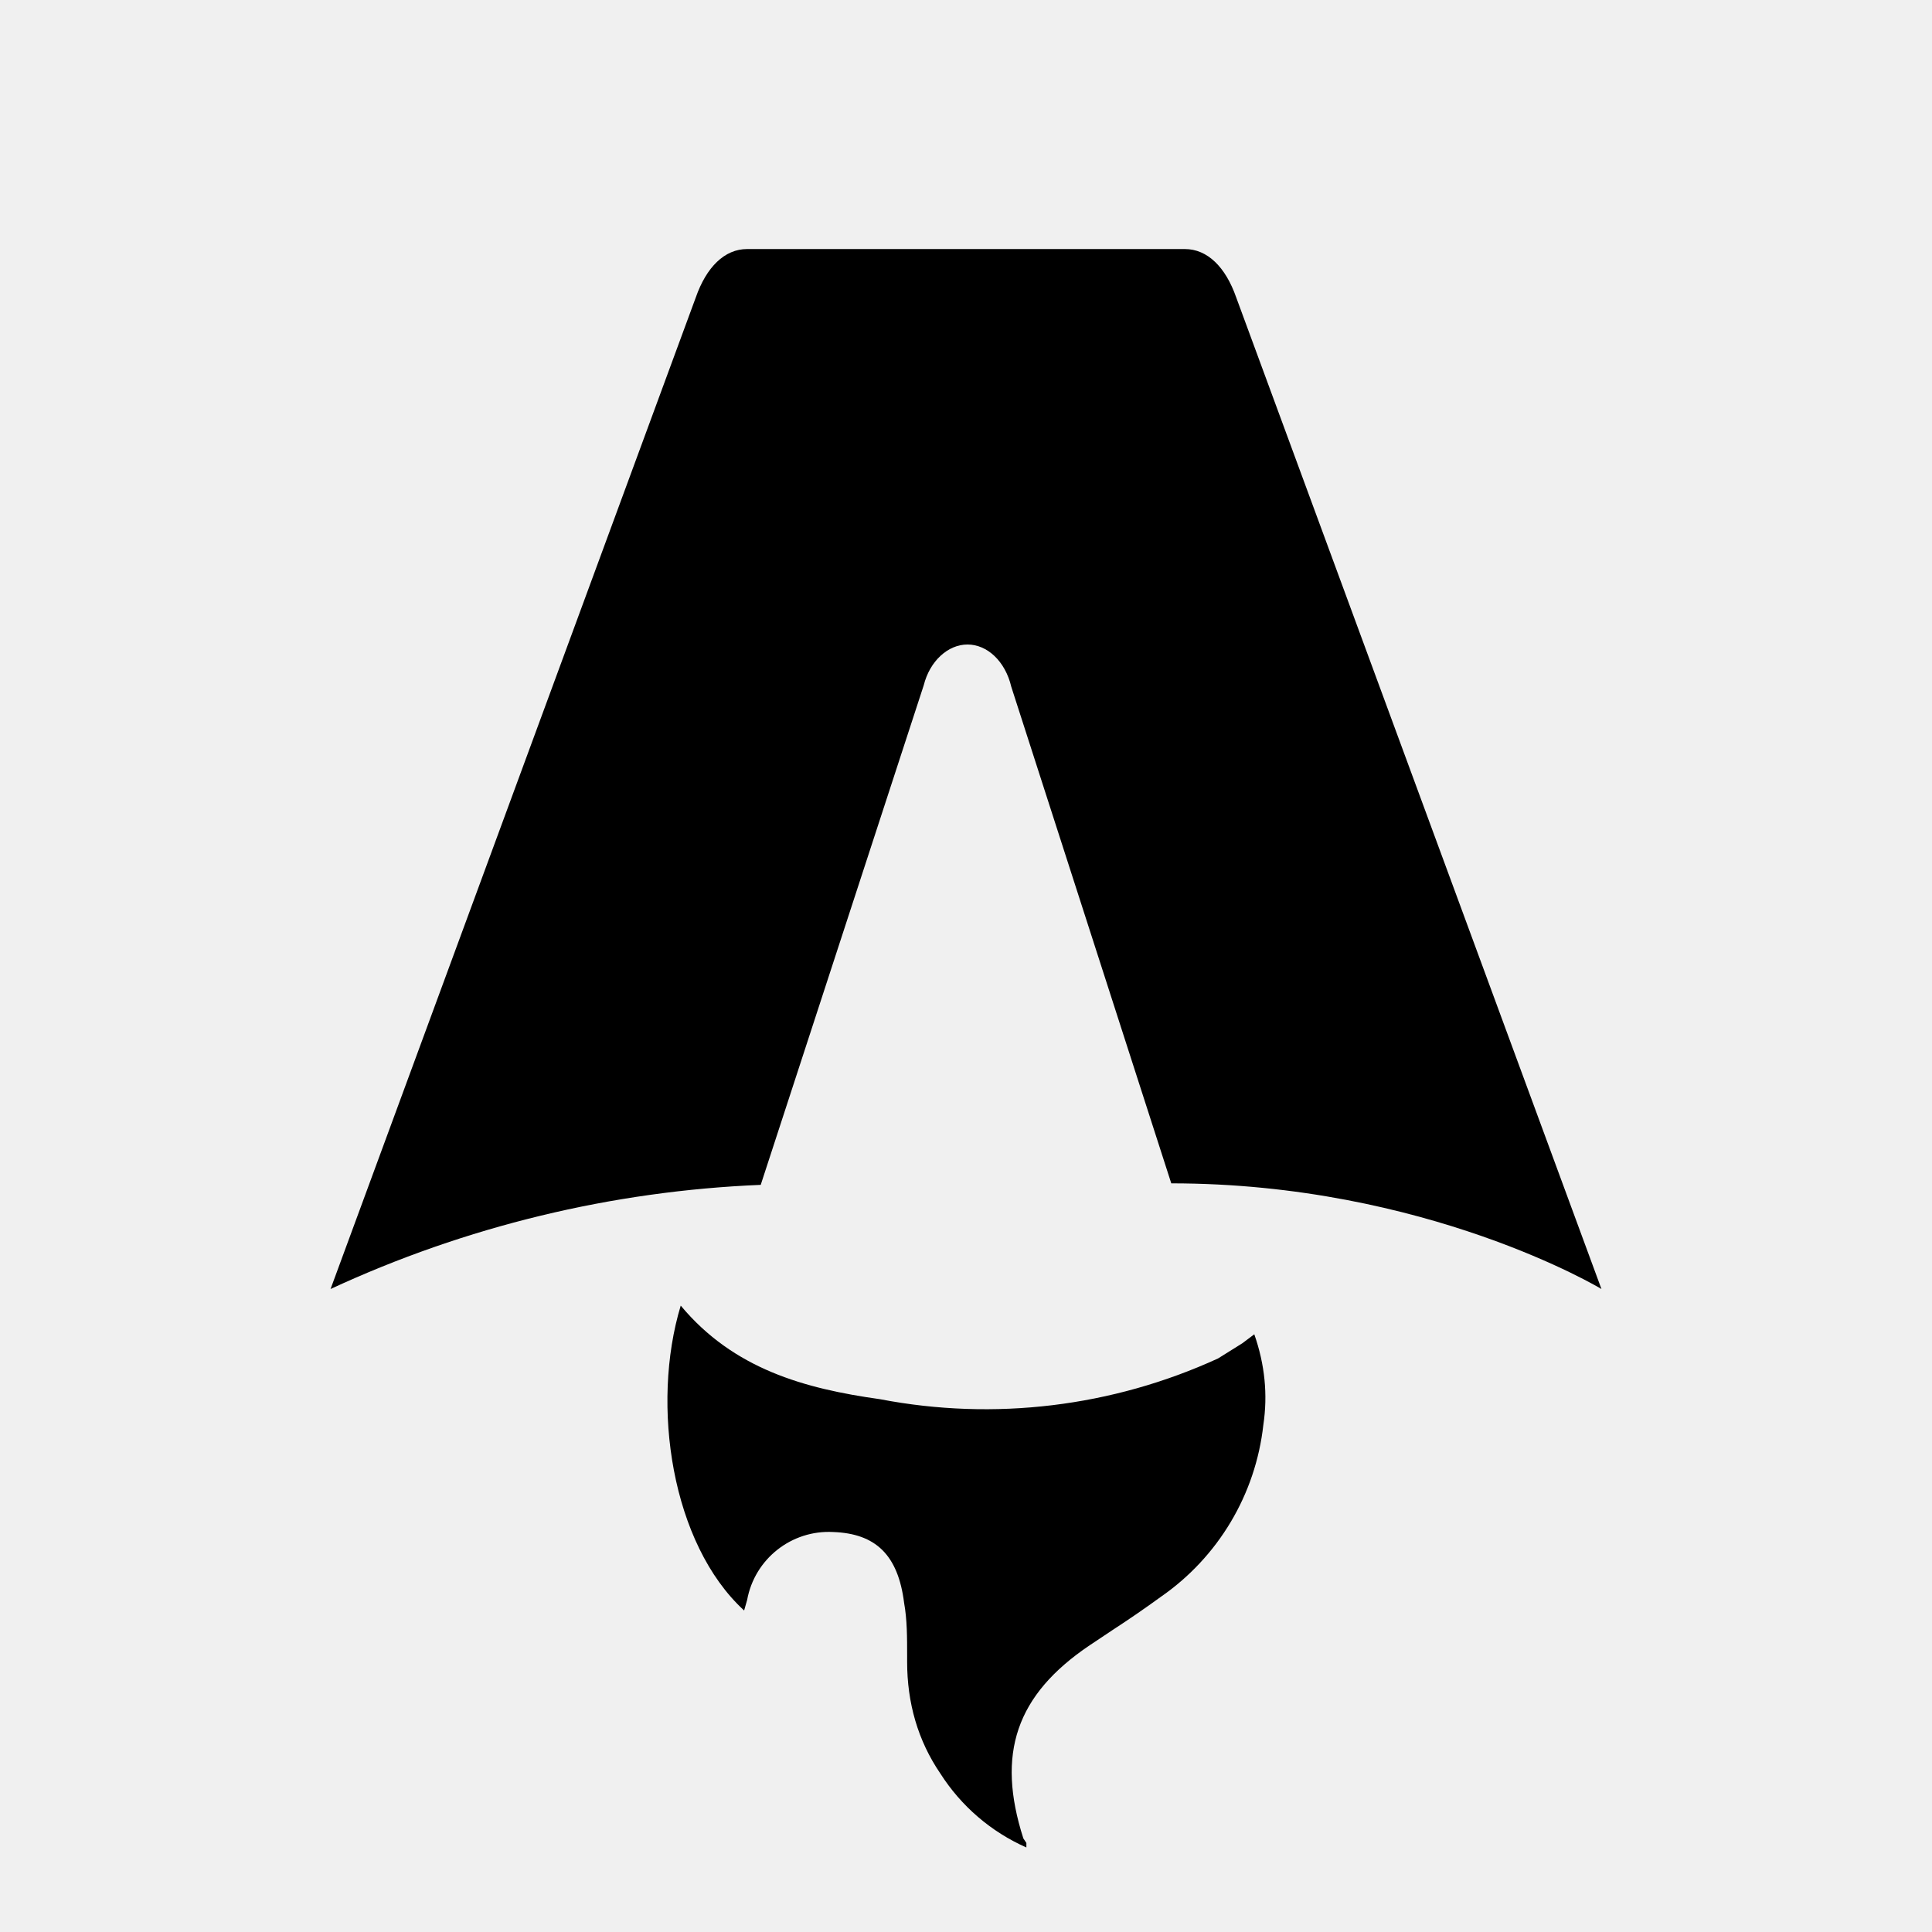
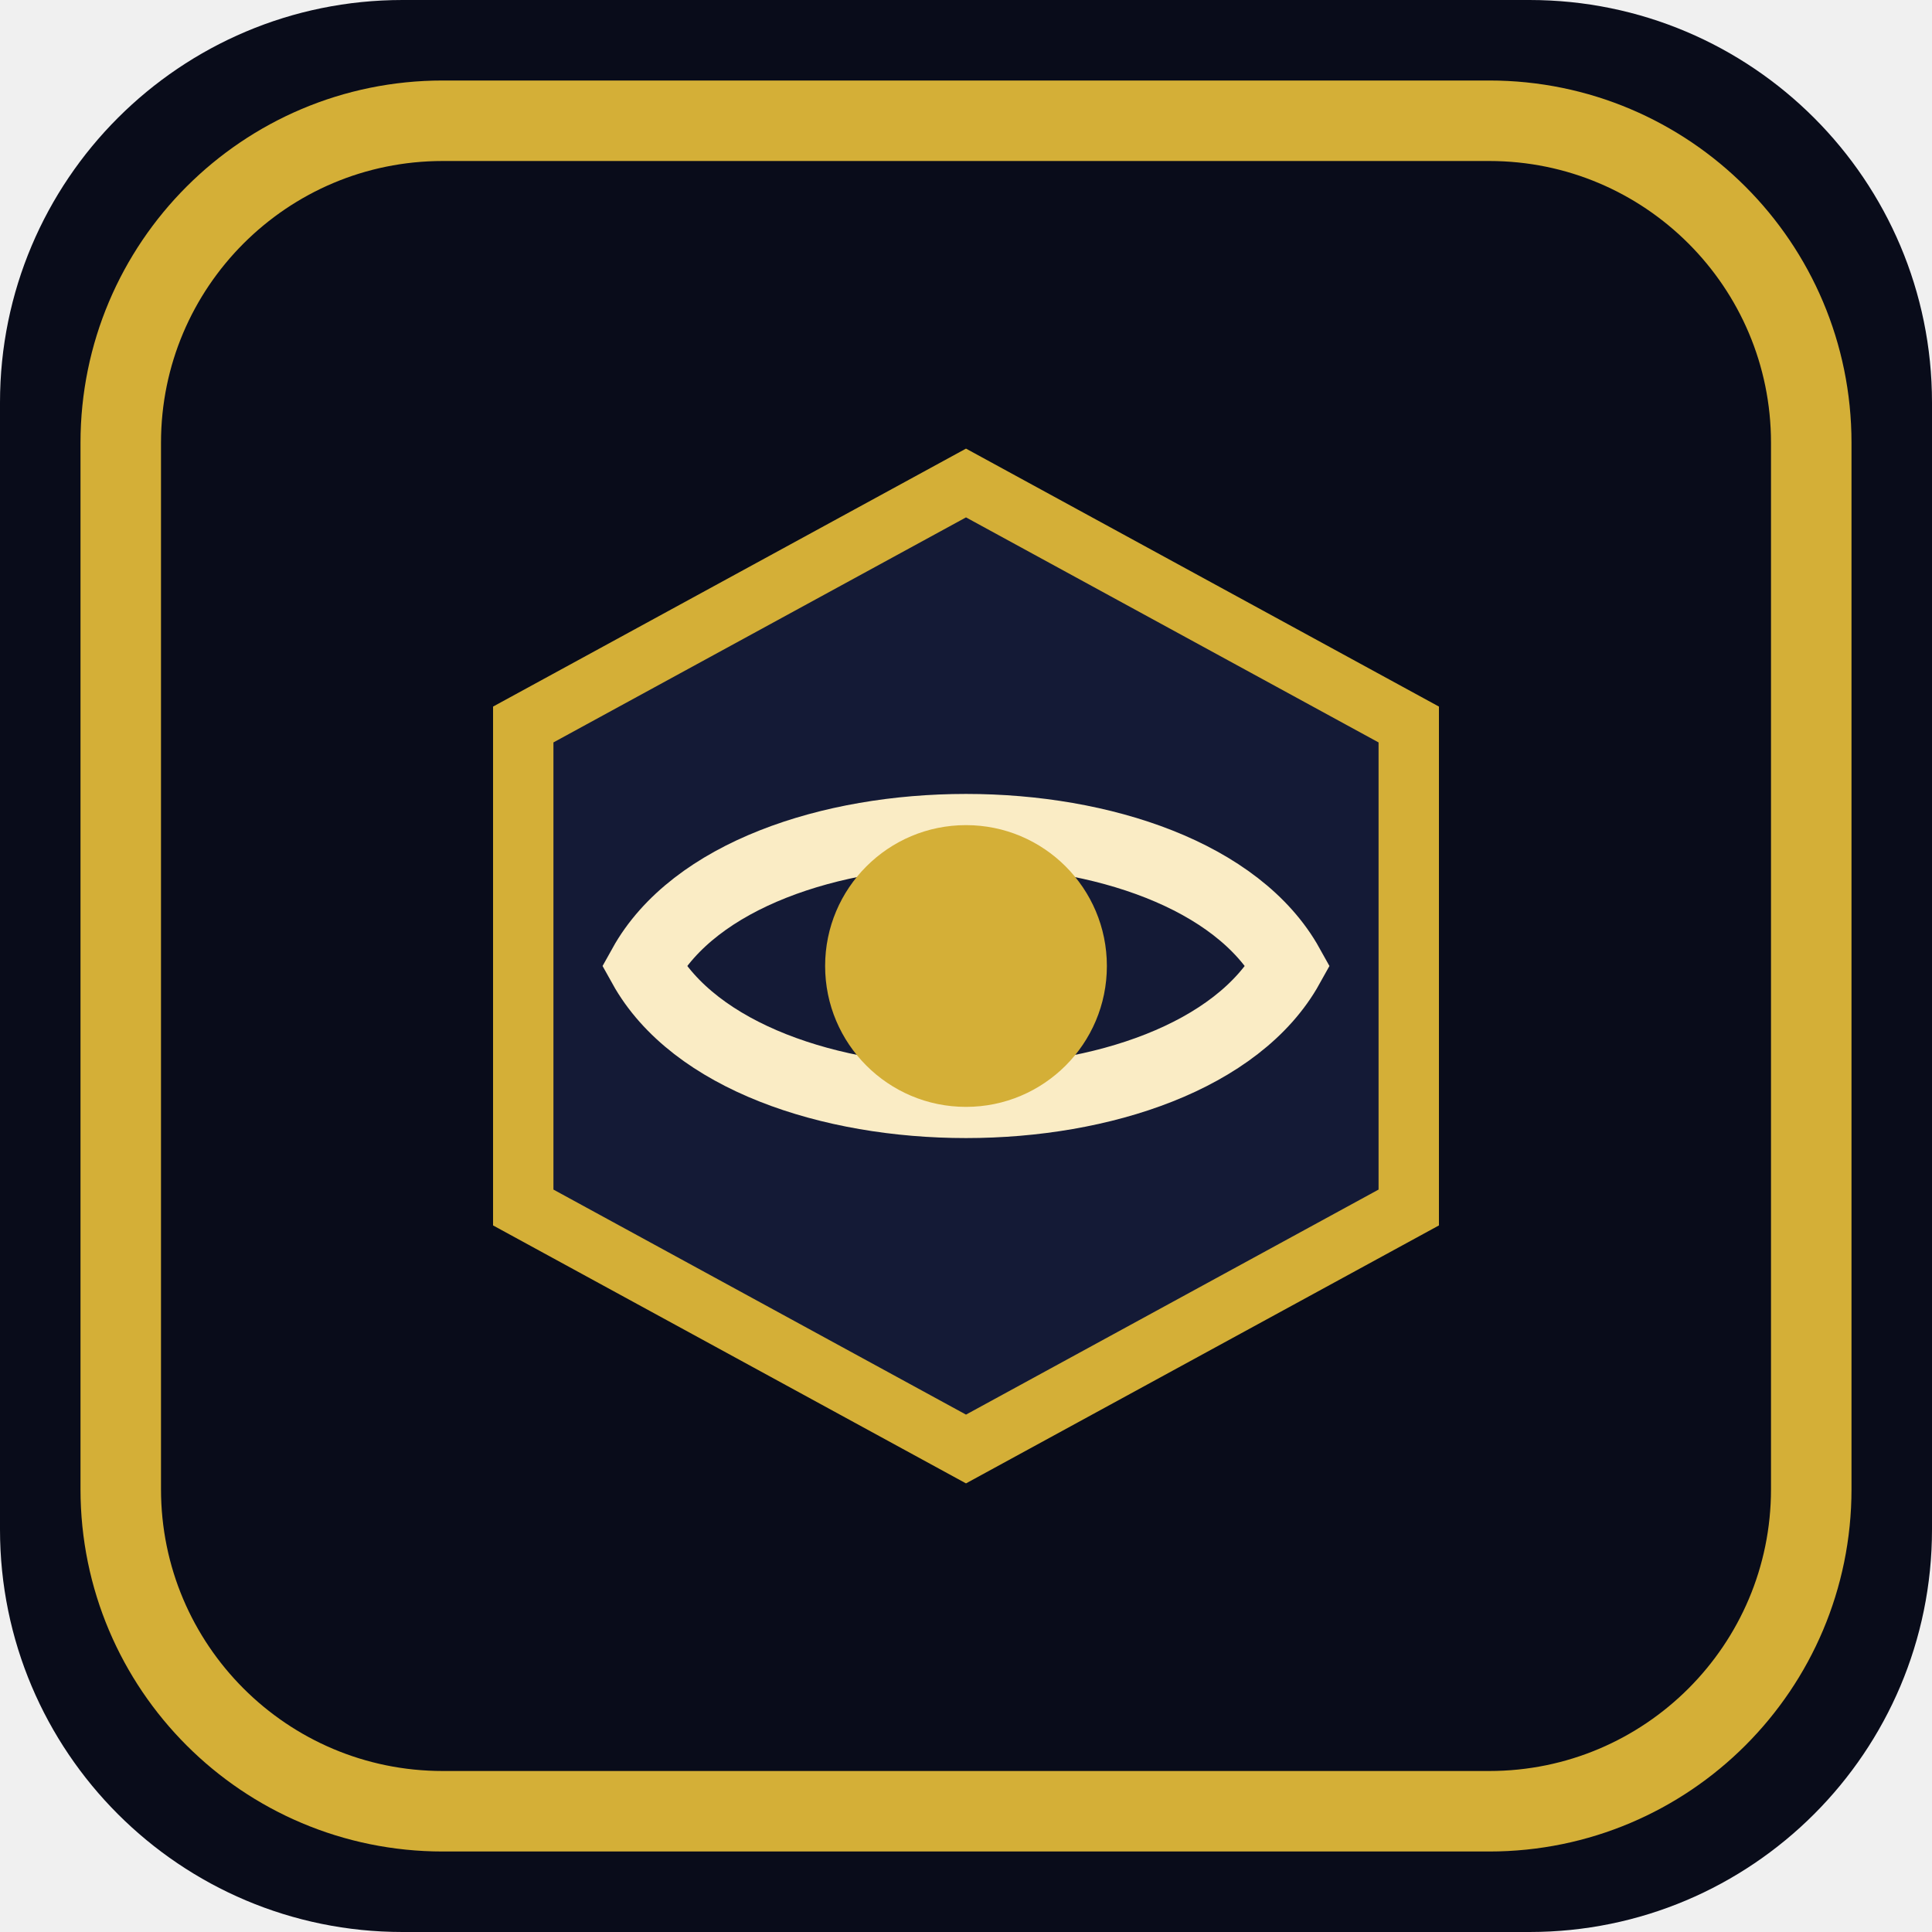
- <svg xmlns="http://www.w3.org/2000/svg" fill="none" viewBox="0 0 128 128">
-   <path d="M50.4 78.5a75.1 75.1 0 0 0-28.5 6.9l24.2-65.7c.7-2 1.9-3.2 3.4-3.2h29c1.5 0 2.7 1.2 3.4 3.2l24.2 65.7s-11.6-7-28.5-7L67 45.5c-.4-1.7-1.6-2.8-2.9-2.8-1.3 0-2.5 1.1-2.9 2.7L50.4 78.5Zm-1.1 28.2Zm-4.2-20.2c-2 6.6-.6 15.8 4.2 20.2a17.5 17.5 0 0 1 .2-.7 5.5 5.5 0 0 1 5.7-4.5c2.8.1 4.3 1.5 4.7 4.7.2 1.1.2 2.3.2 3.5v.4c0 2.7.7 5.2 2.2 7.4a13 13 0 0 0 5.7 4.9v-.3l-.2-.3c-1.8-5.6-.5-9.5 4.4-12.8l1.5-1a73 73 0 0 0 3.2-2.2 16 16 0 0 0 6.8-11.4c.3-2 .1-4-.6-6l-.8.6-1.6 1a37 37 0 0 1-22.4 2.7c-5-.7-9.7-2-13.2-6.2Z" />
-   <style>
-         path { fill: #000; }
-         @media (prefers-color-scheme: dark) {
-             path { fill: #FFF; }
-         }
-     </style>
+ <svg xmlns="http://www.w3.org/2000/svg" viewBox="0 0 48 48" fill="none">
+   <rect width="48" height="48" rx="10" fill="#090c1a" />
+   <rect x="3" y="3" width="42" height="42" rx="8" stroke="#d4af37" stroke-width="2" />
+   <polygon points="24,12 35,18 35,30 24,36 13,30 13,18" stroke="#d4af37" stroke-width="1.5" fill="#141a36" />
+   <path d="M16 24C18.5 19.5 29.5 19.5 32 24C29.5 28.5 18.5 28.5 16 24Z" stroke="#faecc5" stroke-width="1.8" />
+   <circle cx="24" cy="24" r="3.5" fill="#d4af37" />
</svg>
